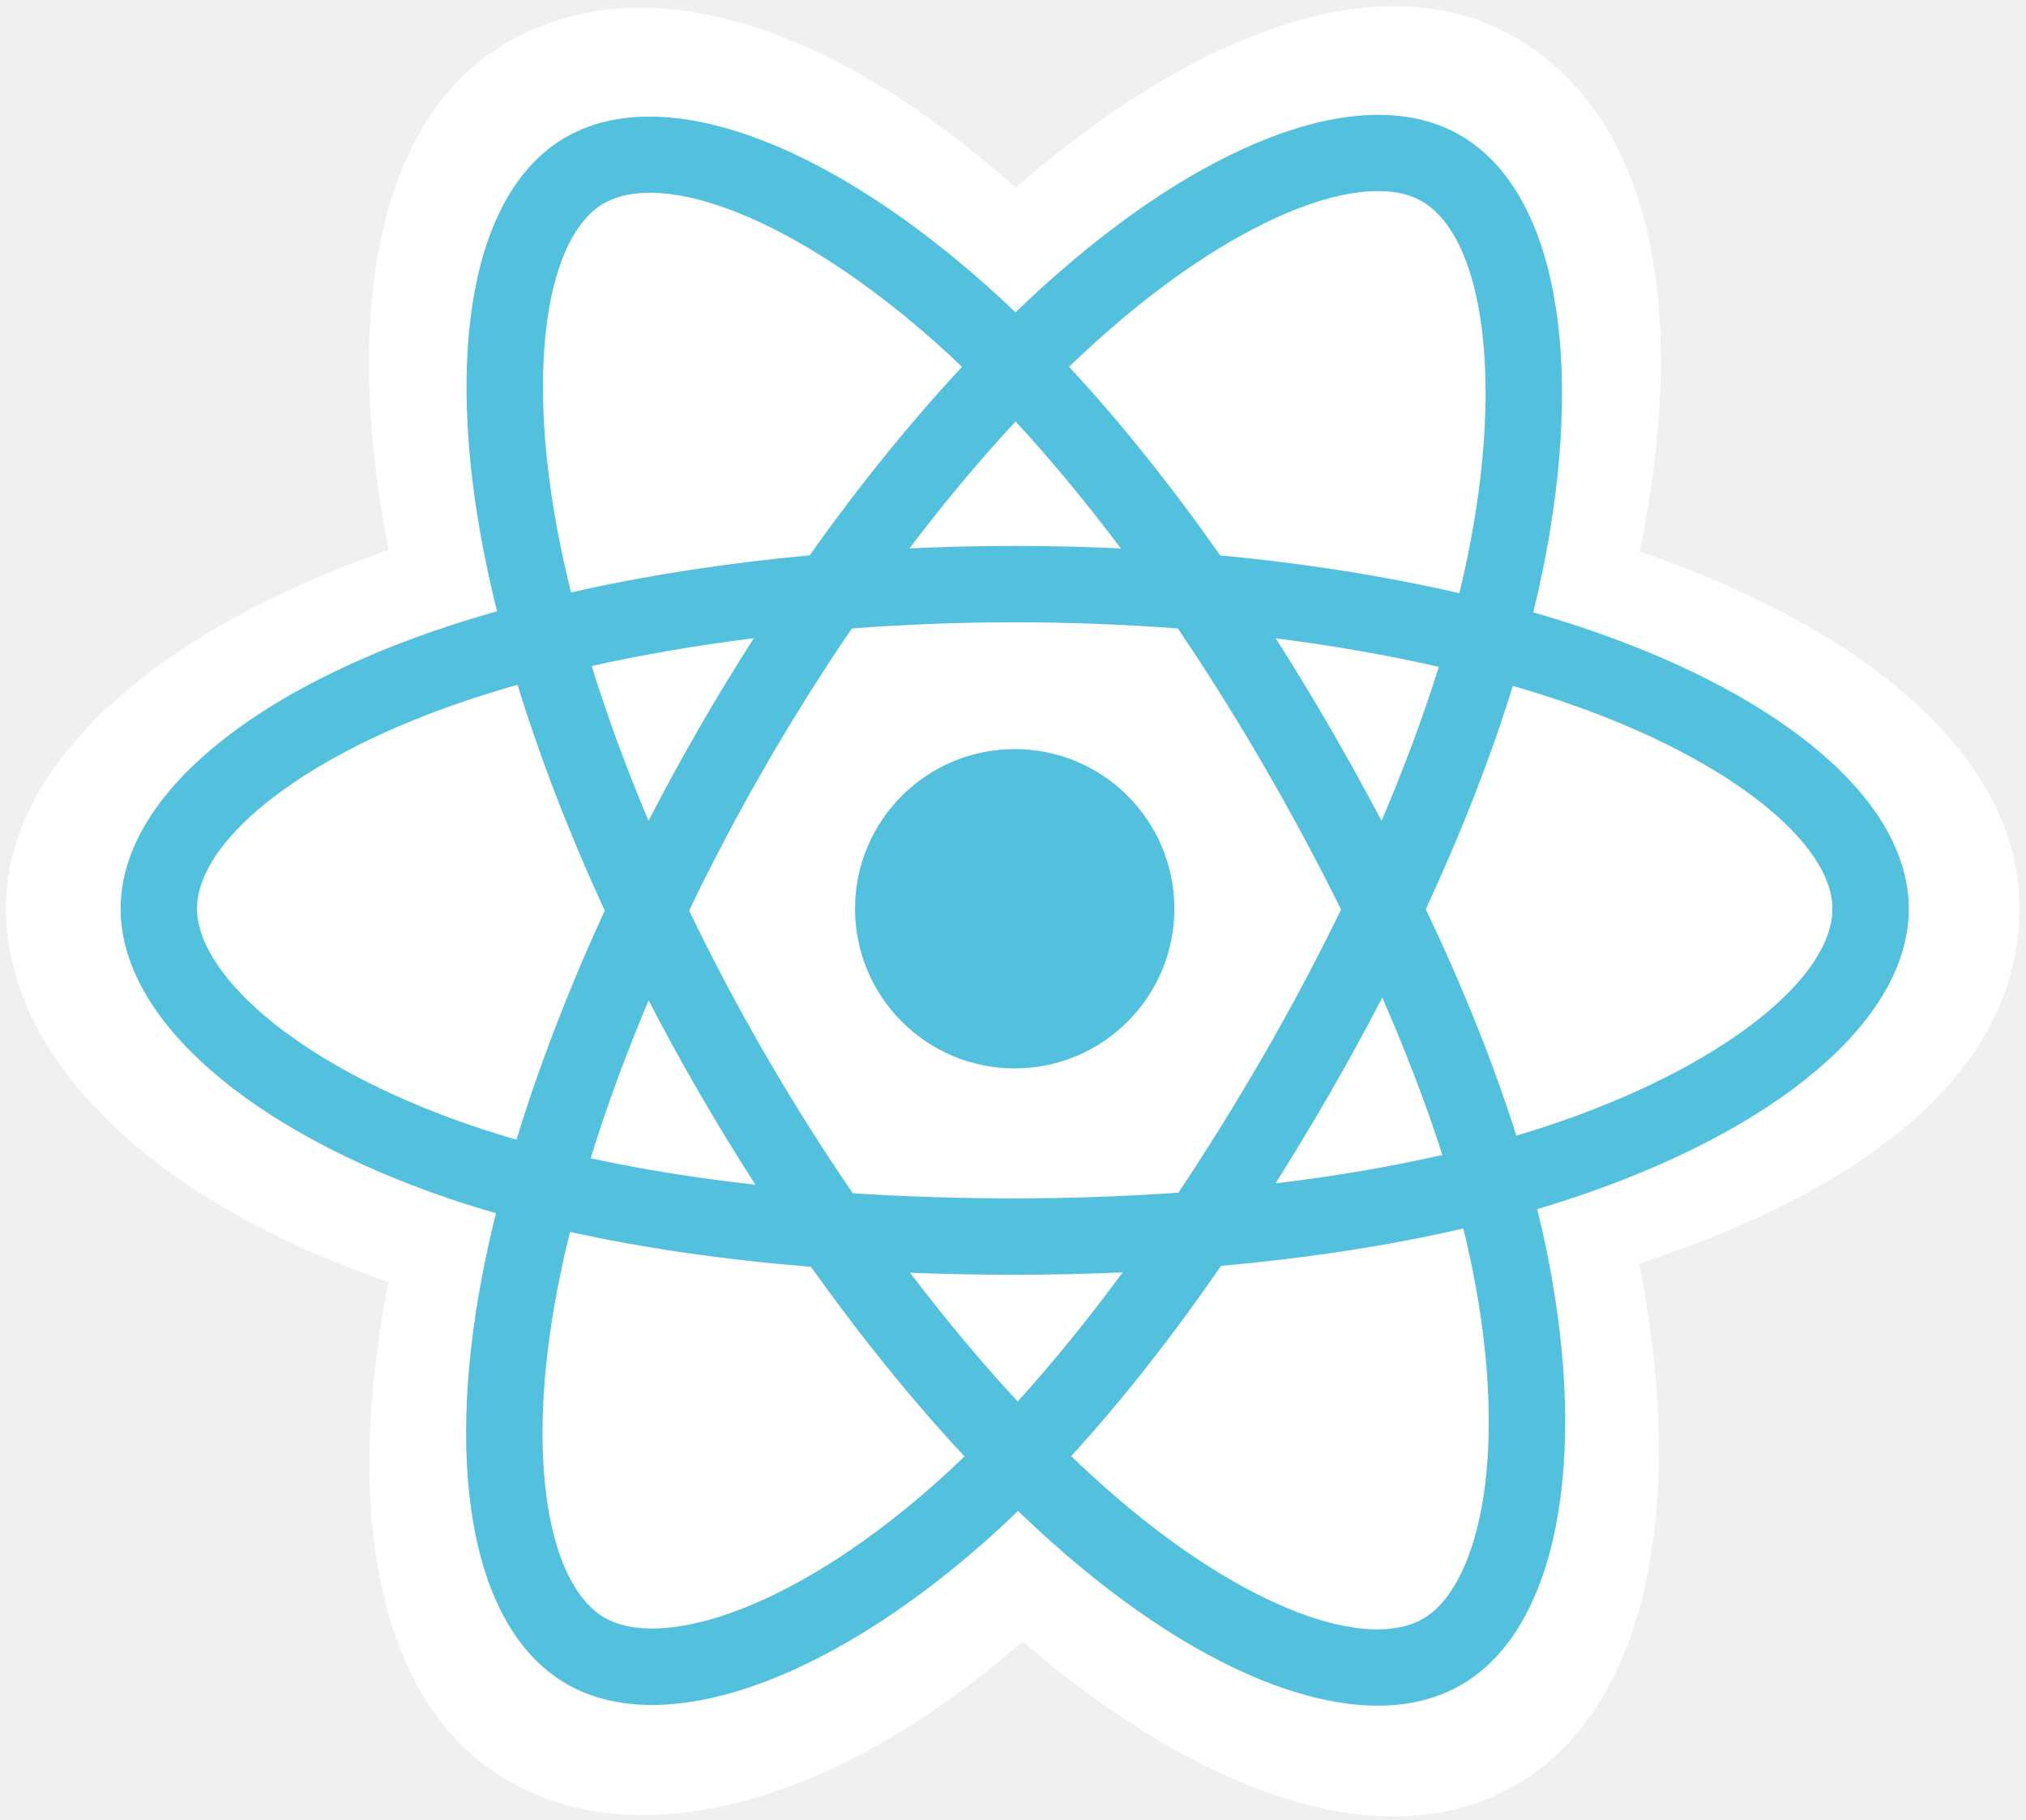
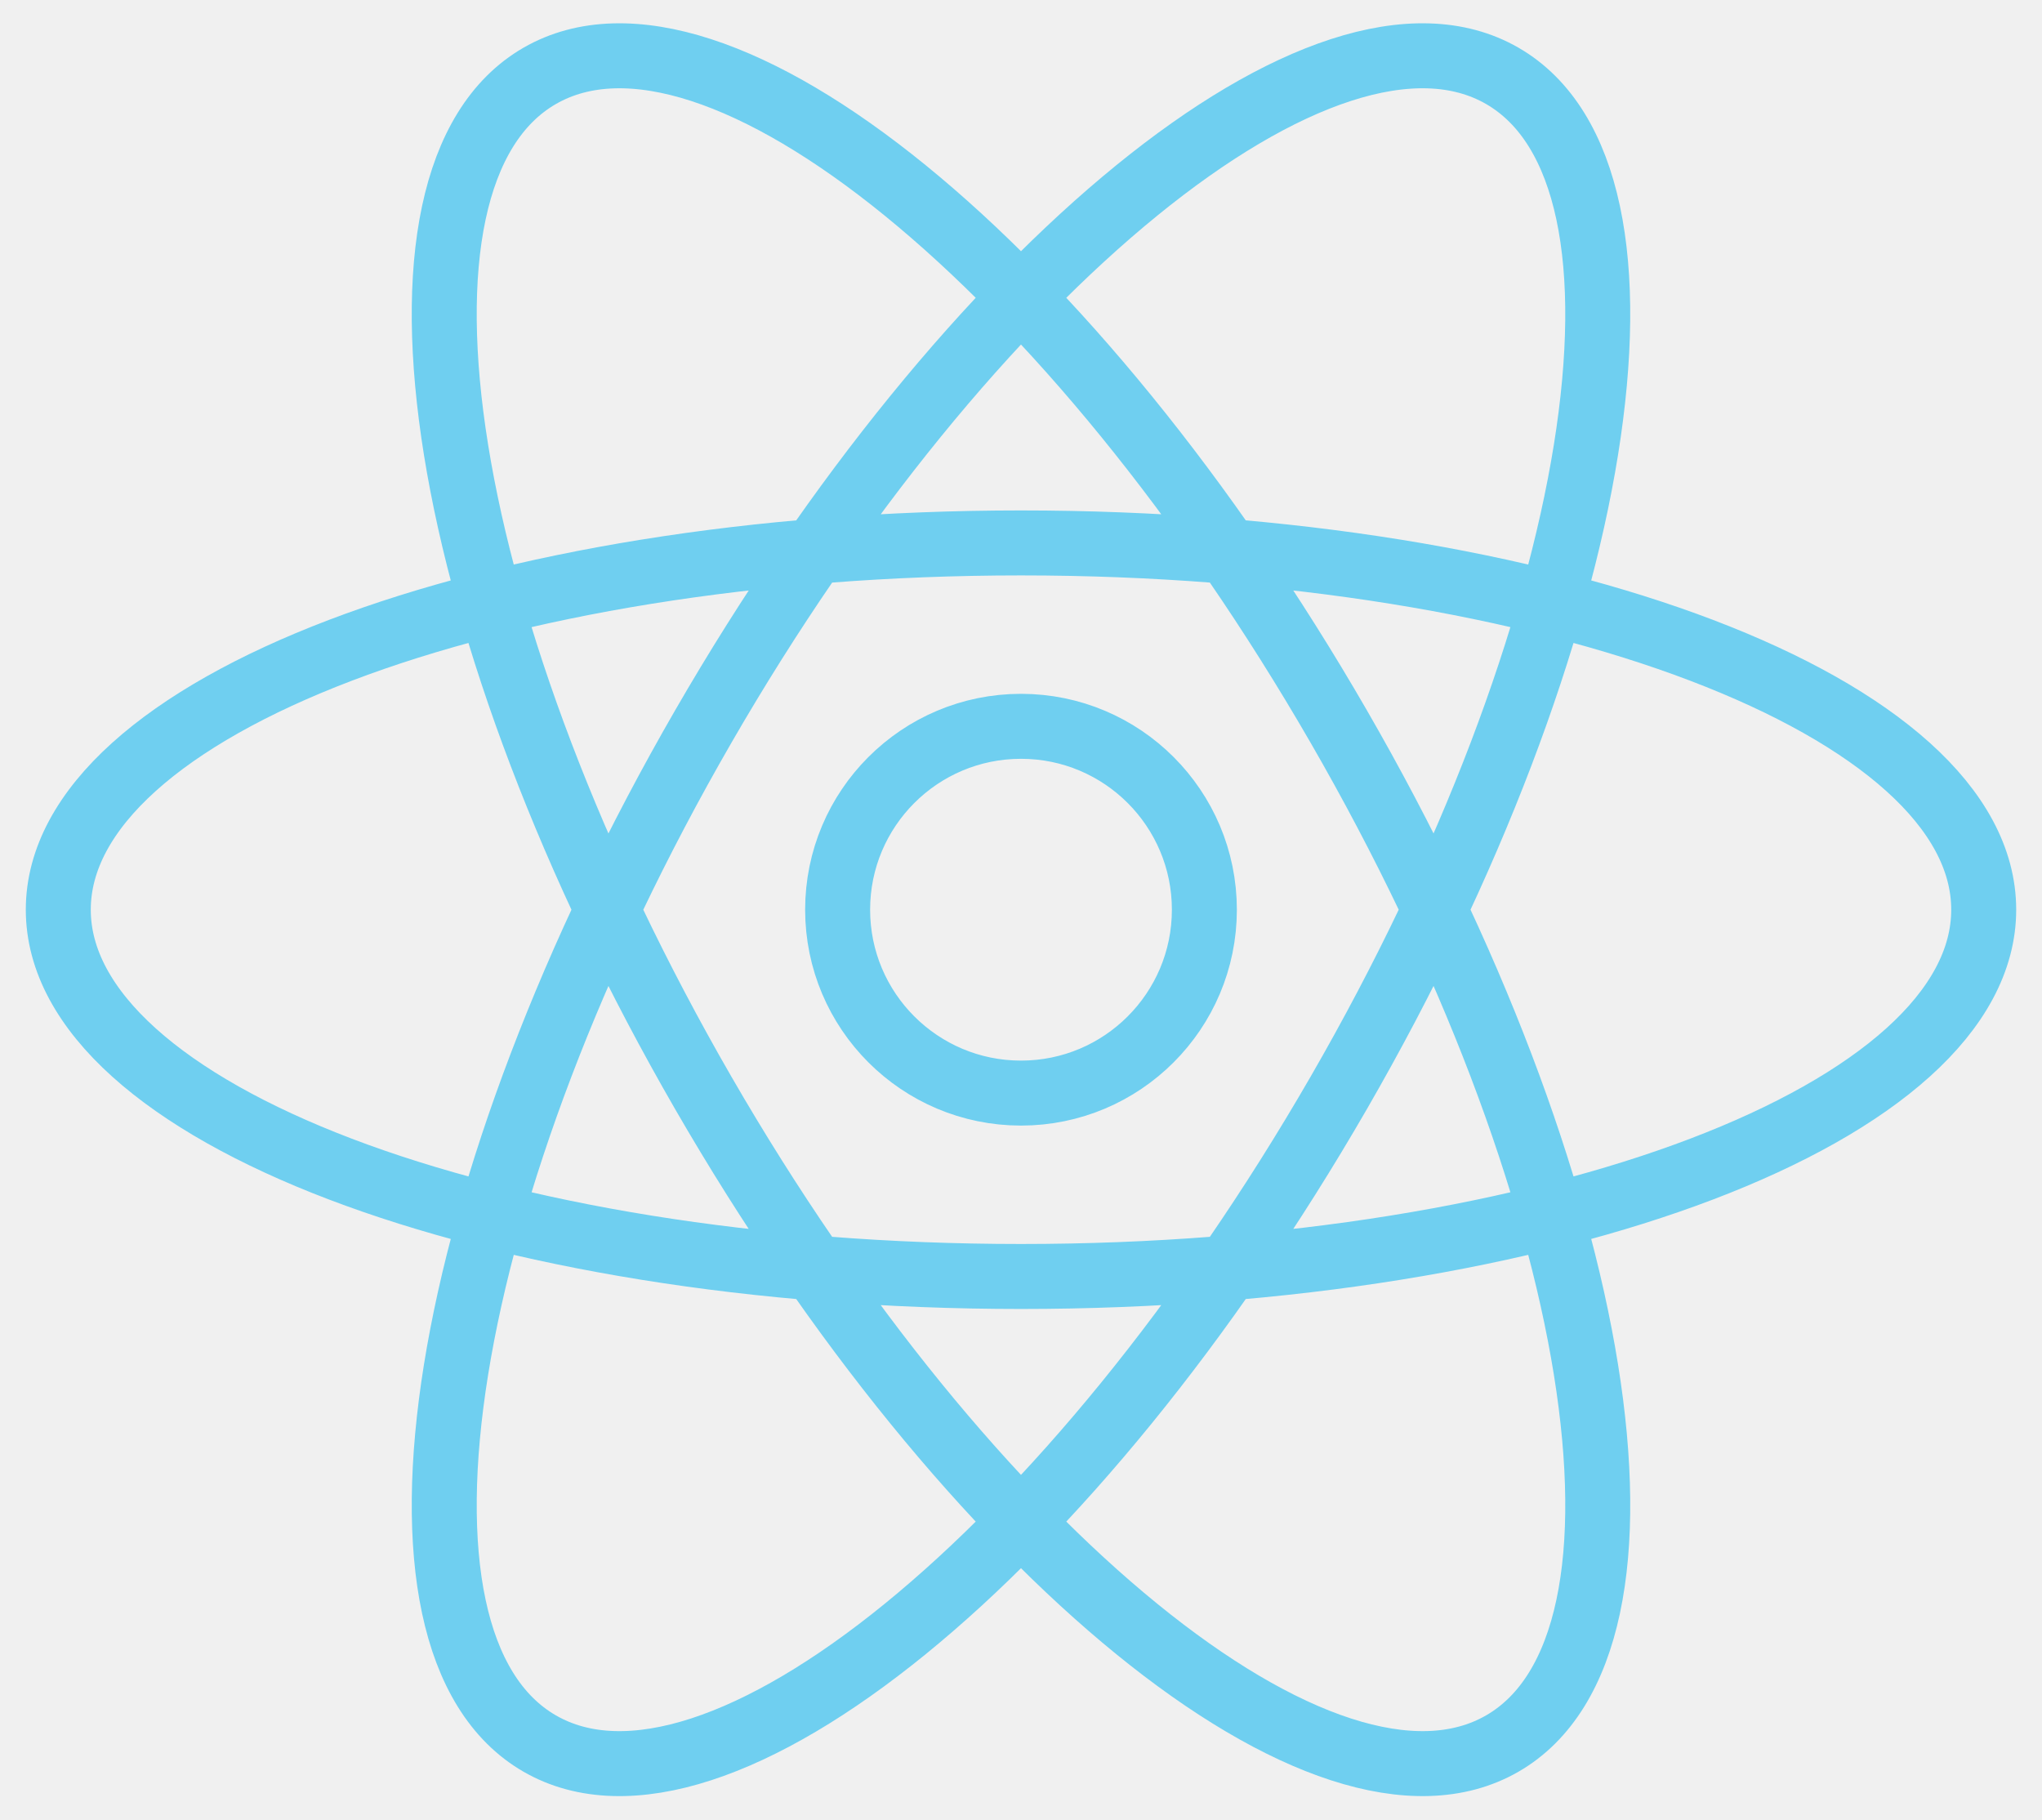
- <svg xmlns="http://www.w3.org/2000/svg" width="2500" height="2246" viewBox="0 0 256 230" preserveAspectRatio="xMinYMin meet">
-   <path d="M.754 114.75c0 19.215 18.763 37.152 48.343 47.263-5.907 29.737-1.058 53.706 15.136 63.045 16.645 9.6 41.443 2.955 64.98-17.62 22.943 19.744 46.13 27.514 62.31 18.148 16.63-9.627 21.687-35.221 15.617-65.887 30.81-10.186 48.044-25.481 48.044-44.949 0-18.769-18.797-35.006-47.979-45.052 6.535-31.933.998-55.32-15.867-65.045-16.259-9.376-39.716-1.204-62.996 19.056C104.122 2.205 80.897-4.36 64.05 5.392 47.806 14.795 43.171 39.2 49.097 69.487 20.515 79.452.754 96.057.754 114.75z" fill="#FFF" />
-   <path d="M201.025 79.674a151.364 151.364 0 0 0-7.274-2.292 137.5 137.5 0 0 0 1.124-4.961c5.506-26.728 1.906-48.26-10.388-55.348-11.787-6.798-31.065.29-50.535 17.233a151.136 151.136 0 0 0-5.626 5.163 137.573 137.573 0 0 0-3.744-3.458c-20.405-18.118-40.858-25.752-53.139-18.643-11.776 6.817-15.264 27.06-10.307 52.39a150.91 150.91 0 0 0 1.67 7.484c-2.894.822-5.689 1.698-8.363 2.63-23.922 8.34-39.2 21.412-39.2 34.97 0 14.004 16.4 28.05 41.318 36.566a128.44 128.44 0 0 0 6.11 1.91 147.813 147.813 0 0 0-1.775 8.067c-4.726 24.89-1.035 44.653 10.71 51.428 12.131 6.995 32.491-.195 52.317-17.525 1.567-1.37 3.14-2.823 4.715-4.346a148.34 148.34 0 0 0 6.108 5.573c19.204 16.525 38.17 23.198 49.905 16.405 12.12-7.016 16.058-28.247 10.944-54.078-.39-1.973-.845-3.988-1.355-6.04 1.43-.422 2.833-.858 4.202-1.312 25.904-8.582 42.757-22.457 42.757-36.648 0-13.607-15.77-26.767-40.174-35.168z" fill="#53C1DE" />
-   <path d="M195.406 142.328c-1.235.409-2.503.804-3.795 1.187-2.86-9.053-6.72-18.68-11.442-28.625 4.507-9.71 8.217-19.213 10.997-28.208 2.311.67 4.555 1.375 6.717 2.12 20.91 7.197 33.664 17.84 33.664 26.04 0 8.735-13.775 20.075-36.14 27.486zm-9.28 18.389c2.261 11.422 2.584 21.749 1.086 29.822-1.346 7.254-4.052 12.09-7.398 14.027-7.121 4.122-22.35-1.236-38.772-15.368-1.883-1.62-3.78-3.35-5.682-5.18 6.367-6.964 12.73-15.06 18.94-24.05 10.924-.969 21.244-2.554 30.603-4.717.46 1.86.87 3.683 1.223 5.466zm-93.85 43.137c-6.957 2.457-12.498 2.527-15.847.596-7.128-4.11-10.09-19.98-6.049-41.265a138.507 138.507 0 0 1 1.65-7.502c9.255 2.047 19.5 3.52 30.45 4.408 6.251 8.797 12.798 16.883 19.396 23.964a118.863 118.863 0 0 1-4.305 3.964c-8.767 7.664-17.552 13.1-25.294 15.835zm-32.593-61.58c-11.018-3.766-20.117-8.66-26.354-14-5.604-4.8-8.434-9.565-8.434-13.432 0-8.227 12.267-18.722 32.726-25.855a139.276 139.276 0 0 1 7.777-2.447c2.828 9.197 6.537 18.813 11.013 28.537-4.534 9.869-8.296 19.638-11.15 28.943a118.908 118.908 0 0 1-5.578-1.746zm10.926-74.37c-4.247-21.703-1.427-38.074 5.67-42.182 7.56-4.376 24.275 1.864 41.893 17.507 1.126 1 2.257 2.047 3.39 3.13-6.564 7.049-13.051 15.074-19.248 23.82-10.627.985-20.8 2.567-30.152 4.686a141.525 141.525 0 0 1-1.553-6.962zm97.467 24.067a306.982 306.982 0 0 0-6.871-11.3c7.21.91 14.117 2.12 20.603 3.601-1.947 6.241-4.374 12.767-7.232 19.457a336.42 336.42 0 0 0-6.5-11.758zm-39.747-38.714c4.452 4.823 8.911 10.209 13.297 16.052a284.245 284.245 0 0 0-26.706-.006c4.39-5.789 8.887-11.167 13.409-16.046zm-40.002 38.78a285.24 285.24 0 0 0-6.378 11.685c-2.811-6.667-5.216-13.222-7.18-19.552 6.447-1.443 13.322-2.622 20.485-3.517a283.79 283.79 0 0 0-6.927 11.384zm7.133 57.683c-7.4-.826-14.379-1.945-20.824-3.348 1.995-6.442 4.453-13.138 7.324-19.948a283.494 283.494 0 0 0 6.406 11.692 285.27 285.27 0 0 0 7.094 11.604zm33.136 27.389c-4.575-4.937-9.138-10.397-13.595-16.27 4.326.17 8.737.256 13.22.256 4.606 0 9.159-.103 13.64-.303-4.4 5.98-8.843 11.448-13.265 16.317zm46.072-51.032c3.02 6.884 5.566 13.544 7.588 19.877-6.552 1.495-13.625 2.699-21.078 3.593a337.537 337.537 0 0 0 6.937-11.498 306.632 306.632 0 0 0 6.553-11.972zm-14.915 7.15a316.478 316.478 0 0 1-10.84 17.49c-6.704.479-13.632.726-20.692.726-7.031 0-13.871-.219-20.458-.646A273.798 273.798 0 0 1 96.72 133.28a271.334 271.334 0 0 1-9.64-18.206 273.864 273.864 0 0 1 9.611-18.216v.002a271.252 271.252 0 0 1 10.956-17.442c6.72-.508 13.61-.774 20.575-.774 6.996 0 13.895.268 20.613.78a290.704 290.704 0 0 1 10.887 17.383 316.418 316.418 0 0 1 9.741 18.13 290.806 290.806 0 0 1-9.709 18.29zm19.913-107.792c7.566 4.364 10.509 21.961 5.755 45.038a127.525 127.525 0 0 1-1.016 4.492c-9.374-2.163-19.554-3.773-30.212-4.773-6.209-8.841-12.642-16.88-19.1-23.838a141.92 141.92 0 0 1 5.196-4.766c16.682-14.518 32.273-20.25 39.377-16.153z" fill="#FFF" />
-   <path d="M128.221 94.665c11.144 0 20.177 9.034 20.177 20.177 0 11.144-9.033 20.178-20.177 20.178-11.143 0-20.177-9.034-20.177-20.178 0-11.143 9.034-20.177 20.177-20.177" fill="#53C1DE" />
+ <svg xmlns="http://www.w3.org/2000/svg" width="220" height="196" viewBox="0 0 220 196">
+   <path fill="none" stroke="#6FCFF0" stroke-width="7" stroke-miterlimit="10" d="M110 78.244c10.91 0 19.756 8.845 19.756 19.756S120.91 117.756 110 117.756 90.244 108.91 90.244 98 99.09 78.244 110 78.244zm0-19.756c57.283 0 103.72 17.69 103.72 39.512S167.283 137.512 110 137.512 6.28 119.822 6.28 98 52.717 58.488 110 58.488zm34.22 59.268c-28.642 49.608-67.18 80.98-86.08 70.068s-11-59.972 17.642-109.58 67.18-80.98 86.078-70.068 11 59.972-17.64 109.58zm0-39.512c28.64 49.608 36.54 98.67 17.64 109.58s-57.437-20.46-86.08-70.068-36.54-98.67-17.64-109.58 57.437 20.46 86.08 70.068z" />
</svg>
